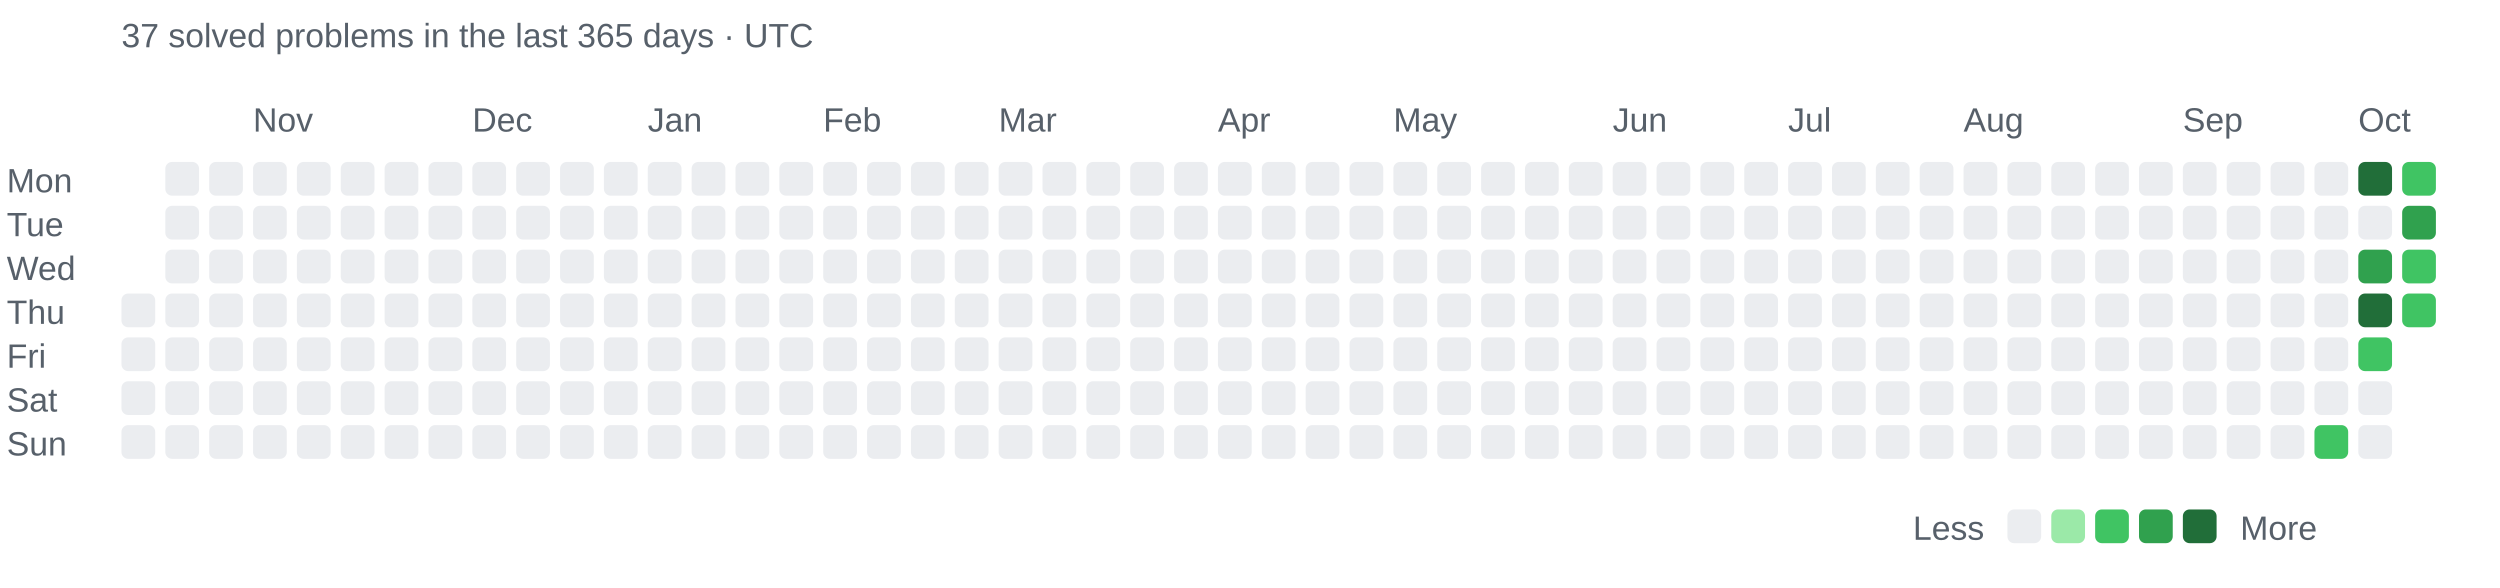
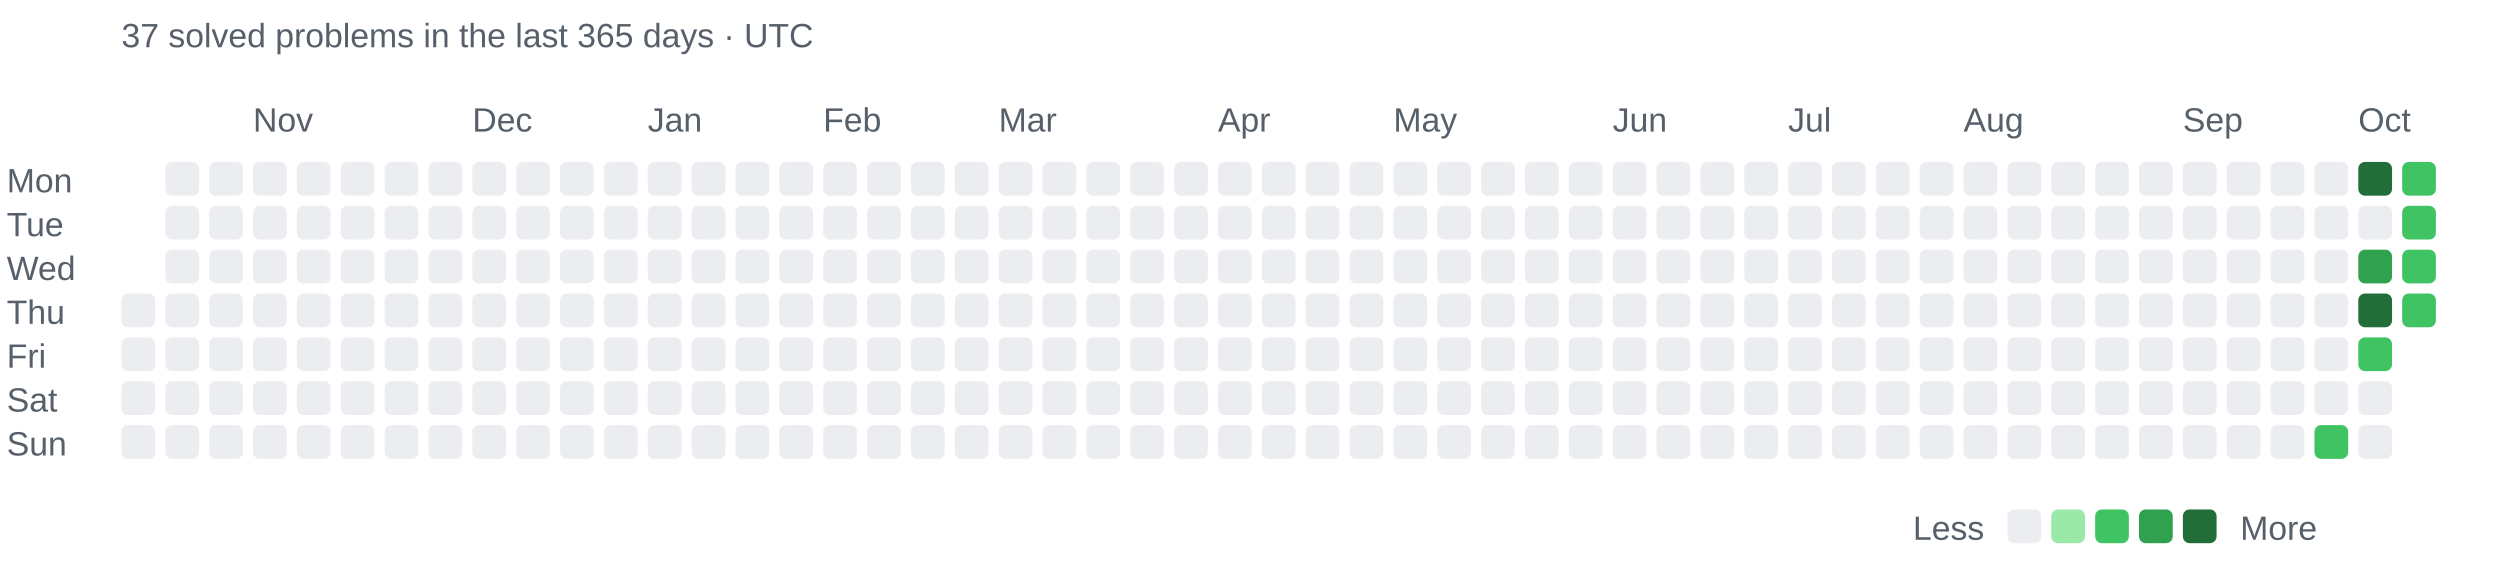
<svg xmlns="http://www.w3.org/2000/svg" width="741" height="174" viewBox="0 0 741 174" role="img" aria-labelledby="title description">
  <g font-family="Arial, sans-serif" font-size="10" fill="#57606a">
    <text x="36" y="14">37 solved problems in the last 365 days · UTC</text>
    <text x="2" y="57">Mon</text>
    <text x="2" y="70">Tue</text>
    <text x="2" y="83">Wed</text>
    <text x="2" y="96">Thu</text>
    <text x="2" y="109">Fri</text>
    <text x="2" y="122">Sat</text>
    <text x="2" y="135">Sun</text>
    <rect x="36" y="87" width="10" height="10" rx="2" fill="#ebedf0" data-date="2025-10-09" data-count="0" />
    <rect x="36" y="100" width="10" height="10" rx="2" fill="#ebedf0" data-date="2025-10-10" data-count="0" />
    <rect x="36" y="113" width="10" height="10" rx="2" fill="#ebedf0" data-date="2025-10-11" data-count="0" />
    <rect x="36" y="126" width="10" height="10" rx="2" fill="#ebedf0" data-date="2025-10-12" data-count="0" />
    <rect x="49" y="48" width="10" height="10" rx="2" fill="#ebedf0" data-date="2025-10-13" data-count="0" />
    <rect x="49" y="61" width="10" height="10" rx="2" fill="#ebedf0" data-date="2025-10-14" data-count="0" />
    <rect x="49" y="74" width="10" height="10" rx="2" fill="#ebedf0" data-date="2025-10-15" data-count="0" />
    <rect x="49" y="87" width="10" height="10" rx="2" fill="#ebedf0" data-date="2025-10-16" data-count="0" />
    <rect x="49" y="100" width="10" height="10" rx="2" fill="#ebedf0" data-date="2025-10-17" data-count="0" />
    <rect x="49" y="113" width="10" height="10" rx="2" fill="#ebedf0" data-date="2025-10-18" data-count="0" />
    <rect x="49" y="126" width="10" height="10" rx="2" fill="#ebedf0" data-date="2025-10-19" data-count="0" />
    <rect x="62" y="48" width="10" height="10" rx="2" fill="#ebedf0" data-date="2025-10-20" data-count="0" />
    <rect x="62" y="61" width="10" height="10" rx="2" fill="#ebedf0" data-date="2025-10-21" data-count="0" />
    <rect x="62" y="74" width="10" height="10" rx="2" fill="#ebedf0" data-date="2025-10-22" data-count="0" />
    <rect x="62" y="87" width="10" height="10" rx="2" fill="#ebedf0" data-date="2025-10-23" data-count="0" />
    <rect x="62" y="100" width="10" height="10" rx="2" fill="#ebedf0" data-date="2025-10-24" data-count="0" />
    <rect x="62" y="113" width="10" height="10" rx="2" fill="#ebedf0" data-date="2025-10-25" data-count="0" />
    <rect x="62" y="126" width="10" height="10" rx="2" fill="#ebedf0" data-date="2025-10-26" data-count="0" />
    <rect x="75" y="48" width="10" height="10" rx="2" fill="#ebedf0" data-date="2025-10-27" data-count="0" />
    <rect x="75" y="61" width="10" height="10" rx="2" fill="#ebedf0" data-date="2025-10-28" data-count="0" />
    <rect x="75" y="74" width="10" height="10" rx="2" fill="#ebedf0" data-date="2025-10-29" data-count="0" />
    <rect x="75" y="87" width="10" height="10" rx="2" fill="#ebedf0" data-date="2025-10-30" data-count="0" />
    <rect x="75" y="100" width="10" height="10" rx="2" fill="#ebedf0" data-date="2025-10-31" data-count="0" />
    <text x="75" y="39">Nov</text>
    <rect x="75" y="113" width="10" height="10" rx="2" fill="#ebedf0" data-date="2025-11-01" data-count="0" />
    <rect x="75" y="126" width="10" height="10" rx="2" fill="#ebedf0" data-date="2025-11-02" data-count="0" />
    <rect x="88" y="48" width="10" height="10" rx="2" fill="#ebedf0" data-date="2025-11-03" data-count="0" />
    <rect x="88" y="61" width="10" height="10" rx="2" fill="#ebedf0" data-date="2025-11-04" data-count="0" />
    <rect x="88" y="74" width="10" height="10" rx="2" fill="#ebedf0" data-date="2025-11-05" data-count="0" />
    <rect x="88" y="87" width="10" height="10" rx="2" fill="#ebedf0" data-date="2025-11-06" data-count="0" />
    <rect x="88" y="100" width="10" height="10" rx="2" fill="#ebedf0" data-date="2025-11-07" data-count="0" />
    <rect x="88" y="113" width="10" height="10" rx="2" fill="#ebedf0" data-date="2025-11-08" data-count="0" />
    <rect x="88" y="126" width="10" height="10" rx="2" fill="#ebedf0" data-date="2025-11-09" data-count="0" />
    <rect x="101" y="48" width="10" height="10" rx="2" fill="#ebedf0" data-date="2025-11-10" data-count="0" />
    <rect x="101" y="61" width="10" height="10" rx="2" fill="#ebedf0" data-date="2025-11-11" data-count="0" />
    <rect x="101" y="74" width="10" height="10" rx="2" fill="#ebedf0" data-date="2025-11-12" data-count="0" />
    <rect x="101" y="87" width="10" height="10" rx="2" fill="#ebedf0" data-date="2025-11-13" data-count="0" />
    <rect x="101" y="100" width="10" height="10" rx="2" fill="#ebedf0" data-date="2025-11-14" data-count="0" />
    <rect x="101" y="113" width="10" height="10" rx="2" fill="#ebedf0" data-date="2025-11-15" data-count="0" />
    <rect x="101" y="126" width="10" height="10" rx="2" fill="#ebedf0" data-date="2025-11-16" data-count="0" />
    <rect x="114" y="48" width="10" height="10" rx="2" fill="#ebedf0" data-date="2025-11-17" data-count="0" />
    <rect x="114" y="61" width="10" height="10" rx="2" fill="#ebedf0" data-date="2025-11-18" data-count="0" />
    <rect x="114" y="74" width="10" height="10" rx="2" fill="#ebedf0" data-date="2025-11-19" data-count="0" />
    <rect x="114" y="87" width="10" height="10" rx="2" fill="#ebedf0" data-date="2025-11-20" data-count="0" />
    <rect x="114" y="100" width="10" height="10" rx="2" fill="#ebedf0" data-date="2025-11-21" data-count="0" />
    <rect x="114" y="113" width="10" height="10" rx="2" fill="#ebedf0" data-date="2025-11-22" data-count="0" />
    <rect x="114" y="126" width="10" height="10" rx="2" fill="#ebedf0" data-date="2025-11-23" data-count="0" />
    <rect x="127" y="48" width="10" height="10" rx="2" fill="#ebedf0" data-date="2025-11-24" data-count="0" />
    <rect x="127" y="61" width="10" height="10" rx="2" fill="#ebedf0" data-date="2025-11-25" data-count="0" />
    <rect x="127" y="74" width="10" height="10" rx="2" fill="#ebedf0" data-date="2025-11-26" data-count="0" />
    <rect x="127" y="87" width="10" height="10" rx="2" fill="#ebedf0" data-date="2025-11-27" data-count="0" />
    <rect x="127" y="100" width="10" height="10" rx="2" fill="#ebedf0" data-date="2025-11-28" data-count="0" />
    <rect x="127" y="113" width="10" height="10" rx="2" fill="#ebedf0" data-date="2025-11-29" data-count="0" />
    <rect x="127" y="126" width="10" height="10" rx="2" fill="#ebedf0" data-date="2025-11-30" data-count="0" />
    <text x="140" y="39">Dec</text>
    <rect x="140" y="48" width="10" height="10" rx="2" fill="#ebedf0" data-date="2025-12-01" data-count="0" />
    <rect x="140" y="61" width="10" height="10" rx="2" fill="#ebedf0" data-date="2025-12-02" data-count="0" />
    <rect x="140" y="74" width="10" height="10" rx="2" fill="#ebedf0" data-date="2025-12-03" data-count="0" />
    <rect x="140" y="87" width="10" height="10" rx="2" fill="#ebedf0" data-date="2025-12-04" data-count="0" />
    <rect x="140" y="100" width="10" height="10" rx="2" fill="#ebedf0" data-date="2025-12-05" data-count="0" />
    <rect x="140" y="113" width="10" height="10" rx="2" fill="#ebedf0" data-date="2025-12-06" data-count="0" />
    <rect x="140" y="126" width="10" height="10" rx="2" fill="#ebedf0" data-date="2025-12-07" data-count="0" />
    <rect x="153" y="48" width="10" height="10" rx="2" fill="#ebedf0" data-date="2025-12-08" data-count="0" />
    <rect x="153" y="61" width="10" height="10" rx="2" fill="#ebedf0" data-date="2025-12-09" data-count="0" />
    <rect x="153" y="74" width="10" height="10" rx="2" fill="#ebedf0" data-date="2025-12-10" data-count="0" />
    <rect x="153" y="87" width="10" height="10" rx="2" fill="#ebedf0" data-date="2025-12-11" data-count="0" />
    <rect x="153" y="100" width="10" height="10" rx="2" fill="#ebedf0" data-date="2025-12-12" data-count="0" />
    <rect x="153" y="113" width="10" height="10" rx="2" fill="#ebedf0" data-date="2025-12-13" data-count="0" />
    <rect x="153" y="126" width="10" height="10" rx="2" fill="#ebedf0" data-date="2025-12-14" data-count="0" />
    <rect x="166" y="48" width="10" height="10" rx="2" fill="#ebedf0" data-date="2025-12-15" data-count="0" />
    <rect x="166" y="61" width="10" height="10" rx="2" fill="#ebedf0" data-date="2025-12-16" data-count="0" />
    <rect x="166" y="74" width="10" height="10" rx="2" fill="#ebedf0" data-date="2025-12-17" data-count="0" />
    <rect x="166" y="87" width="10" height="10" rx="2" fill="#ebedf0" data-date="2025-12-18" data-count="0" />
    <rect x="166" y="100" width="10" height="10" rx="2" fill="#ebedf0" data-date="2025-12-19" data-count="0" />
    <rect x="166" y="113" width="10" height="10" rx="2" fill="#ebedf0" data-date="2025-12-20" data-count="0" />
    <rect x="166" y="126" width="10" height="10" rx="2" fill="#ebedf0" data-date="2025-12-21" data-count="0" />
    <rect x="179" y="48" width="10" height="10" rx="2" fill="#ebedf0" data-date="2025-12-22" data-count="0" />
    <rect x="179" y="61" width="10" height="10" rx="2" fill="#ebedf0" data-date="2025-12-23" data-count="0" />
    <rect x="179" y="74" width="10" height="10" rx="2" fill="#ebedf0" data-date="2025-12-24" data-count="0" />
    <rect x="179" y="87" width="10" height="10" rx="2" fill="#ebedf0" data-date="2025-12-25" data-count="0" />
    <rect x="179" y="100" width="10" height="10" rx="2" fill="#ebedf0" data-date="2025-12-26" data-count="0" />
    <rect x="179" y="113" width="10" height="10" rx="2" fill="#ebedf0" data-date="2025-12-27" data-count="0" />
    <rect x="179" y="126" width="10" height="10" rx="2" fill="#ebedf0" data-date="2025-12-28" data-count="0" />
    <rect x="192" y="48" width="10" height="10" rx="2" fill="#ebedf0" data-date="2025-12-29" data-count="0" />
    <rect x="192" y="61" width="10" height="10" rx="2" fill="#ebedf0" data-date="2025-12-30" data-count="0" />
    <rect x="192" y="74" width="10" height="10" rx="2" fill="#ebedf0" data-date="2025-12-31" data-count="0" />
    <text x="192" y="39">Jan</text>
    <rect x="192" y="87" width="10" height="10" rx="2" fill="#ebedf0" data-date="2026-01-01" data-count="0" />
    <rect x="192" y="100" width="10" height="10" rx="2" fill="#ebedf0" data-date="2026-01-02" data-count="0" />
    <rect x="192" y="113" width="10" height="10" rx="2" fill="#ebedf0" data-date="2026-01-03" data-count="0" />
    <rect x="192" y="126" width="10" height="10" rx="2" fill="#ebedf0" data-date="2026-01-04" data-count="0" />
    <rect x="205" y="48" width="10" height="10" rx="2" fill="#ebedf0" data-date="2026-01-05" data-count="0" />
    <rect x="205" y="61" width="10" height="10" rx="2" fill="#ebedf0" data-date="2026-01-06" data-count="0" />
    <rect x="205" y="74" width="10" height="10" rx="2" fill="#ebedf0" data-date="2026-01-07" data-count="0" />
    <rect x="205" y="87" width="10" height="10" rx="2" fill="#ebedf0" data-date="2026-01-08" data-count="0" />
    <rect x="205" y="100" width="10" height="10" rx="2" fill="#ebedf0" data-date="2026-01-09" data-count="0" />
    <rect x="205" y="113" width="10" height="10" rx="2" fill="#ebedf0" data-date="2026-01-10" data-count="0" />
    <rect x="205" y="126" width="10" height="10" rx="2" fill="#ebedf0" data-date="2026-01-11" data-count="0" />
    <rect x="218" y="48" width="10" height="10" rx="2" fill="#ebedf0" data-date="2026-01-12" data-count="0" />
    <rect x="218" y="61" width="10" height="10" rx="2" fill="#ebedf0" data-date="2026-01-13" data-count="0" />
    <rect x="218" y="74" width="10" height="10" rx="2" fill="#ebedf0" data-date="2026-01-14" data-count="0" />
    <rect x="218" y="87" width="10" height="10" rx="2" fill="#ebedf0" data-date="2026-01-15" data-count="0" />
    <rect x="218" y="100" width="10" height="10" rx="2" fill="#ebedf0" data-date="2026-01-16" data-count="0" />
    <rect x="218" y="113" width="10" height="10" rx="2" fill="#ebedf0" data-date="2026-01-17" data-count="0" />
    <rect x="218" y="126" width="10" height="10" rx="2" fill="#ebedf0" data-date="2026-01-18" data-count="0" />
    <rect x="231" y="48" width="10" height="10" rx="2" fill="#ebedf0" data-date="2026-01-19" data-count="0" />
    <rect x="231" y="61" width="10" height="10" rx="2" fill="#ebedf0" data-date="2026-01-20" data-count="0" />
    <rect x="231" y="74" width="10" height="10" rx="2" fill="#ebedf0" data-date="2026-01-21" data-count="0" />
    <rect x="231" y="87" width="10" height="10" rx="2" fill="#ebedf0" data-date="2026-01-22" data-count="0" />
    <rect x="231" y="100" width="10" height="10" rx="2" fill="#ebedf0" data-date="2026-01-23" data-count="0" />
    <rect x="231" y="113" width="10" height="10" rx="2" fill="#ebedf0" data-date="2026-01-24" data-count="0" />
    <rect x="231" y="126" width="10" height="10" rx="2" fill="#ebedf0" data-date="2026-01-25" data-count="0" />
    <rect x="244" y="48" width="10" height="10" rx="2" fill="#ebedf0" data-date="2026-01-26" data-count="0" />
    <rect x="244" y="61" width="10" height="10" rx="2" fill="#ebedf0" data-date="2026-01-27" data-count="0" />
    <rect x="244" y="74" width="10" height="10" rx="2" fill="#ebedf0" data-date="2026-01-28" data-count="0" />
    <rect x="244" y="87" width="10" height="10" rx="2" fill="#ebedf0" data-date="2026-01-29" data-count="0" />
    <rect x="244" y="100" width="10" height="10" rx="2" fill="#ebedf0" data-date="2026-01-30" data-count="0" />
    <rect x="244" y="113" width="10" height="10" rx="2" fill="#ebedf0" data-date="2026-01-31" data-count="0" />
    <text x="244" y="39">Feb</text>
    <rect x="244" y="126" width="10" height="10" rx="2" fill="#ebedf0" data-date="2026-02-01" data-count="0" />
    <rect x="257" y="48" width="10" height="10" rx="2" fill="#ebedf0" data-date="2026-02-02" data-count="0" />
    <rect x="257" y="61" width="10" height="10" rx="2" fill="#ebedf0" data-date="2026-02-03" data-count="0" />
    <rect x="257" y="74" width="10" height="10" rx="2" fill="#ebedf0" data-date="2026-02-04" data-count="0" />
    <rect x="257" y="87" width="10" height="10" rx="2" fill="#ebedf0" data-date="2026-02-05" data-count="0" />
    <rect x="257" y="100" width="10" height="10" rx="2" fill="#ebedf0" data-date="2026-02-06" data-count="0" />
    <rect x="257" y="113" width="10" height="10" rx="2" fill="#ebedf0" data-date="2026-02-07" data-count="0" />
    <rect x="257" y="126" width="10" height="10" rx="2" fill="#ebedf0" data-date="2026-02-08" data-count="0" />
    <rect x="270" y="48" width="10" height="10" rx="2" fill="#ebedf0" data-date="2026-02-09" data-count="0" />
    <rect x="270" y="61" width="10" height="10" rx="2" fill="#ebedf0" data-date="2026-02-10" data-count="0" />
    <rect x="270" y="74" width="10" height="10" rx="2" fill="#ebedf0" data-date="2026-02-11" data-count="0" />
    <rect x="270" y="87" width="10" height="10" rx="2" fill="#ebedf0" data-date="2026-02-12" data-count="0" />
    <rect x="270" y="100" width="10" height="10" rx="2" fill="#ebedf0" data-date="2026-02-13" data-count="0" />
    <rect x="270" y="113" width="10" height="10" rx="2" fill="#ebedf0" data-date="2026-02-14" data-count="0" />
    <rect x="270" y="126" width="10" height="10" rx="2" fill="#ebedf0" data-date="2026-02-15" data-count="0" />
    <rect x="283" y="48" width="10" height="10" rx="2" fill="#ebedf0" data-date="2026-02-16" data-count="0" />
    <rect x="283" y="61" width="10" height="10" rx="2" fill="#ebedf0" data-date="2026-02-17" data-count="0" />
    <rect x="283" y="74" width="10" height="10" rx="2" fill="#ebedf0" data-date="2026-02-18" data-count="0" />
    <rect x="283" y="87" width="10" height="10" rx="2" fill="#ebedf0" data-date="2026-02-19" data-count="0" />
    <rect x="283" y="100" width="10" height="10" rx="2" fill="#ebedf0" data-date="2026-02-20" data-count="0" />
    <rect x="283" y="113" width="10" height="10" rx="2" fill="#ebedf0" data-date="2026-02-21" data-count="0" />
    <rect x="283" y="126" width="10" height="10" rx="2" fill="#ebedf0" data-date="2026-02-22" data-count="0" />
    <rect x="296" y="48" width="10" height="10" rx="2" fill="#ebedf0" data-date="2026-02-23" data-count="0" />
    <rect x="296" y="61" width="10" height="10" rx="2" fill="#ebedf0" data-date="2026-02-24" data-count="0" />
    <rect x="296" y="74" width="10" height="10" rx="2" fill="#ebedf0" data-date="2026-02-25" data-count="0" />
    <rect x="296" y="87" width="10" height="10" rx="2" fill="#ebedf0" data-date="2026-02-26" data-count="0" />
    <rect x="296" y="100" width="10" height="10" rx="2" fill="#ebedf0" data-date="2026-02-27" data-count="0" />
    <rect x="296" y="113" width="10" height="10" rx="2" fill="#ebedf0" data-date="2026-02-28" data-count="0" />
    <text x="296" y="39">Mar</text>
    <rect x="296" y="126" width="10" height="10" rx="2" fill="#ebedf0" data-date="2026-03-01" data-count="0" />
    <rect x="309" y="48" width="10" height="10" rx="2" fill="#ebedf0" data-date="2026-03-02" data-count="0" />
    <rect x="309" y="61" width="10" height="10" rx="2" fill="#ebedf0" data-date="2026-03-03" data-count="0" />
    <rect x="309" y="74" width="10" height="10" rx="2" fill="#ebedf0" data-date="2026-03-04" data-count="0" />
    <rect x="309" y="87" width="10" height="10" rx="2" fill="#ebedf0" data-date="2026-03-05" data-count="0" />
    <rect x="309" y="100" width="10" height="10" rx="2" fill="#ebedf0" data-date="2026-03-06" data-count="0" />
    <rect x="309" y="113" width="10" height="10" rx="2" fill="#ebedf0" data-date="2026-03-07" data-count="0" />
    <rect x="309" y="126" width="10" height="10" rx="2" fill="#ebedf0" data-date="2026-03-08" data-count="0" />
    <rect x="322" y="48" width="10" height="10" rx="2" fill="#ebedf0" data-date="2026-03-09" data-count="0" />
    <rect x="322" y="61" width="10" height="10" rx="2" fill="#ebedf0" data-date="2026-03-10" data-count="0" />
    <rect x="322" y="74" width="10" height="10" rx="2" fill="#ebedf0" data-date="2026-03-11" data-count="0" />
    <rect x="322" y="87" width="10" height="10" rx="2" fill="#ebedf0" data-date="2026-03-12" data-count="0" />
    <rect x="322" y="100" width="10" height="10" rx="2" fill="#ebedf0" data-date="2026-03-13" data-count="0" />
    <rect x="322" y="113" width="10" height="10" rx="2" fill="#ebedf0" data-date="2026-03-14" data-count="0" />
    <rect x="322" y="126" width="10" height="10" rx="2" fill="#ebedf0" data-date="2026-03-15" data-count="0" />
    <rect x="335" y="48" width="10" height="10" rx="2" fill="#ebedf0" data-date="2026-03-16" data-count="0" />
    <rect x="335" y="61" width="10" height="10" rx="2" fill="#ebedf0" data-date="2026-03-17" data-count="0" />
    <rect x="335" y="74" width="10" height="10" rx="2" fill="#ebedf0" data-date="2026-03-18" data-count="0" />
    <rect x="335" y="87" width="10" height="10" rx="2" fill="#ebedf0" data-date="2026-03-19" data-count="0" />
    <rect x="335" y="100" width="10" height="10" rx="2" fill="#ebedf0" data-date="2026-03-20" data-count="0" />
    <rect x="335" y="113" width="10" height="10" rx="2" fill="#ebedf0" data-date="2026-03-21" data-count="0" />
    <rect x="335" y="126" width="10" height="10" rx="2" fill="#ebedf0" data-date="2026-03-22" data-count="0" />
    <rect x="348" y="48" width="10" height="10" rx="2" fill="#ebedf0" data-date="2026-03-23" data-count="0" />
    <rect x="348" y="61" width="10" height="10" rx="2" fill="#ebedf0" data-date="2026-03-24" data-count="0" />
    <rect x="348" y="74" width="10" height="10" rx="2" fill="#ebedf0" data-date="2026-03-25" data-count="0" />
    <rect x="348" y="87" width="10" height="10" rx="2" fill="#ebedf0" data-date="2026-03-26" data-count="0" />
    <rect x="348" y="100" width="10" height="10" rx="2" fill="#ebedf0" data-date="2026-03-27" data-count="0" />
    <rect x="348" y="113" width="10" height="10" rx="2" fill="#ebedf0" data-date="2026-03-28" data-count="0" />
    <rect x="348" y="126" width="10" height="10" rx="2" fill="#ebedf0" data-date="2026-03-29" data-count="0" />
    <rect x="361" y="48" width="10" height="10" rx="2" fill="#ebedf0" data-date="2026-03-30" data-count="0" />
    <rect x="361" y="61" width="10" height="10" rx="2" fill="#ebedf0" data-date="2026-03-31" data-count="0" />
    <text x="361" y="39">Apr</text>
    <rect x="361" y="74" width="10" height="10" rx="2" fill="#ebedf0" data-date="2026-04-01" data-count="0" />
    <rect x="361" y="87" width="10" height="10" rx="2" fill="#ebedf0" data-date="2026-04-02" data-count="0" />
    <rect x="361" y="100" width="10" height="10" rx="2" fill="#ebedf0" data-date="2026-04-03" data-count="0" />
    <rect x="361" y="113" width="10" height="10" rx="2" fill="#ebedf0" data-date="2026-04-04" data-count="0" />
    <rect x="361" y="126" width="10" height="10" rx="2" fill="#ebedf0" data-date="2026-04-05" data-count="0" />
    <rect x="374" y="48" width="10" height="10" rx="2" fill="#ebedf0" data-date="2026-04-06" data-count="0" />
    <rect x="374" y="61" width="10" height="10" rx="2" fill="#ebedf0" data-date="2026-04-07" data-count="0" />
    <rect x="374" y="74" width="10" height="10" rx="2" fill="#ebedf0" data-date="2026-04-08" data-count="0" />
    <rect x="374" y="87" width="10" height="10" rx="2" fill="#ebedf0" data-date="2026-04-09" data-count="0" />
    <rect x="374" y="100" width="10" height="10" rx="2" fill="#ebedf0" data-date="2026-04-10" data-count="0" />
    <rect x="374" y="113" width="10" height="10" rx="2" fill="#ebedf0" data-date="2026-04-11" data-count="0" />
    <rect x="374" y="126" width="10" height="10" rx="2" fill="#ebedf0" data-date="2026-04-12" data-count="0" />
    <rect x="387" y="48" width="10" height="10" rx="2" fill="#ebedf0" data-date="2026-04-13" data-count="0" />
    <rect x="387" y="61" width="10" height="10" rx="2" fill="#ebedf0" data-date="2026-04-14" data-count="0" />
    <rect x="387" y="74" width="10" height="10" rx="2" fill="#ebedf0" data-date="2026-04-15" data-count="0" />
    <rect x="387" y="87" width="10" height="10" rx="2" fill="#ebedf0" data-date="2026-04-16" data-count="0" />
    <rect x="387" y="100" width="10" height="10" rx="2" fill="#ebedf0" data-date="2026-04-17" data-count="0" />
    <rect x="387" y="113" width="10" height="10" rx="2" fill="#ebedf0" data-date="2026-04-18" data-count="0" />
    <rect x="387" y="126" width="10" height="10" rx="2" fill="#ebedf0" data-date="2026-04-19" data-count="0" />
    <rect x="400" y="48" width="10" height="10" rx="2" fill="#ebedf0" data-date="2026-04-20" data-count="0" />
    <rect x="400" y="61" width="10" height="10" rx="2" fill="#ebedf0" data-date="2026-04-21" data-count="0" />
    <rect x="400" y="74" width="10" height="10" rx="2" fill="#ebedf0" data-date="2026-04-22" data-count="0" />
    <rect x="400" y="87" width="10" height="10" rx="2" fill="#ebedf0" data-date="2026-04-23" data-count="0" />
    <rect x="400" y="100" width="10" height="10" rx="2" fill="#ebedf0" data-date="2026-04-24" data-count="0" />
    <rect x="400" y="113" width="10" height="10" rx="2" fill="#ebedf0" data-date="2026-04-25" data-count="0" />
    <rect x="400" y="126" width="10" height="10" rx="2" fill="#ebedf0" data-date="2026-04-26" data-count="0" />
    <rect x="413" y="48" width="10" height="10" rx="2" fill="#ebedf0" data-date="2026-04-27" data-count="0" />
    <rect x="413" y="61" width="10" height="10" rx="2" fill="#ebedf0" data-date="2026-04-28" data-count="0" />
    <rect x="413" y="74" width="10" height="10" rx="2" fill="#ebedf0" data-date="2026-04-29" data-count="0" />
    <rect x="413" y="87" width="10" height="10" rx="2" fill="#ebedf0" data-date="2026-04-30" data-count="0" />
    <text x="413" y="39">May</text>
    <rect x="413" y="100" width="10" height="10" rx="2" fill="#ebedf0" data-date="2026-05-01" data-count="0" />
    <rect x="413" y="113" width="10" height="10" rx="2" fill="#ebedf0" data-date="2026-05-02" data-count="0" />
    <rect x="413" y="126" width="10" height="10" rx="2" fill="#ebedf0" data-date="2026-05-03" data-count="0" />
    <rect x="426" y="48" width="10" height="10" rx="2" fill="#ebedf0" data-date="2026-05-04" data-count="0" />
    <rect x="426" y="61" width="10" height="10" rx="2" fill="#ebedf0" data-date="2026-05-05" data-count="0" />
    <rect x="426" y="74" width="10" height="10" rx="2" fill="#ebedf0" data-date="2026-05-06" data-count="0" />
    <rect x="426" y="87" width="10" height="10" rx="2" fill="#ebedf0" data-date="2026-05-07" data-count="0" />
    <rect x="426" y="100" width="10" height="10" rx="2" fill="#ebedf0" data-date="2026-05-08" data-count="0" />
    <rect x="426" y="113" width="10" height="10" rx="2" fill="#ebedf0" data-date="2026-05-09" data-count="0" />
    <rect x="426" y="126" width="10" height="10" rx="2" fill="#ebedf0" data-date="2026-05-10" data-count="0" />
    <rect x="439" y="48" width="10" height="10" rx="2" fill="#ebedf0" data-date="2026-05-11" data-count="0" />
    <rect x="439" y="61" width="10" height="10" rx="2" fill="#ebedf0" data-date="2026-05-12" data-count="0" />
    <rect x="439" y="74" width="10" height="10" rx="2" fill="#ebedf0" data-date="2026-05-13" data-count="0" />
    <rect x="439" y="87" width="10" height="10" rx="2" fill="#ebedf0" data-date="2026-05-14" data-count="0" />
    <rect x="439" y="100" width="10" height="10" rx="2" fill="#ebedf0" data-date="2026-05-15" data-count="0" />
    <rect x="439" y="113" width="10" height="10" rx="2" fill="#ebedf0" data-date="2026-05-16" data-count="0" />
    <rect x="439" y="126" width="10" height="10" rx="2" fill="#ebedf0" data-date="2026-05-17" data-count="0" />
    <rect x="452" y="48" width="10" height="10" rx="2" fill="#ebedf0" data-date="2026-05-18" data-count="0" />
    <rect x="452" y="61" width="10" height="10" rx="2" fill="#ebedf0" data-date="2026-05-19" data-count="0" />
    <rect x="452" y="74" width="10" height="10" rx="2" fill="#ebedf0" data-date="2026-05-20" data-count="0" />
    <rect x="452" y="87" width="10" height="10" rx="2" fill="#ebedf0" data-date="2026-05-21" data-count="0" />
    <rect x="452" y="100" width="10" height="10" rx="2" fill="#ebedf0" data-date="2026-05-22" data-count="0" />
    <rect x="452" y="113" width="10" height="10" rx="2" fill="#ebedf0" data-date="2026-05-23" data-count="0" />
    <rect x="452" y="126" width="10" height="10" rx="2" fill="#ebedf0" data-date="2026-05-24" data-count="0" />
    <rect x="465" y="48" width="10" height="10" rx="2" fill="#ebedf0" data-date="2026-05-25" data-count="0" />
    <rect x="465" y="61" width="10" height="10" rx="2" fill="#ebedf0" data-date="2026-05-26" data-count="0" />
    <rect x="465" y="74" width="10" height="10" rx="2" fill="#ebedf0" data-date="2026-05-27" data-count="0" />
    <rect x="465" y="87" width="10" height="10" rx="2" fill="#ebedf0" data-date="2026-05-28" data-count="0" />
    <rect x="465" y="100" width="10" height="10" rx="2" fill="#ebedf0" data-date="2026-05-29" data-count="0" />
    <rect x="465" y="113" width="10" height="10" rx="2" fill="#ebedf0" data-date="2026-05-30" data-count="0" />
    <rect x="465" y="126" width="10" height="10" rx="2" fill="#ebedf0" data-date="2026-05-31" data-count="0" />
    <text x="478" y="39">Jun</text>
    <rect x="478" y="48" width="10" height="10" rx="2" fill="#ebedf0" data-date="2026-06-01" data-count="0" />
    <rect x="478" y="61" width="10" height="10" rx="2" fill="#ebedf0" data-date="2026-06-02" data-count="0" />
    <rect x="478" y="74" width="10" height="10" rx="2" fill="#ebedf0" data-date="2026-06-03" data-count="0" />
    <rect x="478" y="87" width="10" height="10" rx="2" fill="#ebedf0" data-date="2026-06-04" data-count="0" />
    <rect x="478" y="100" width="10" height="10" rx="2" fill="#ebedf0" data-date="2026-06-05" data-count="0" />
    <rect x="478" y="113" width="10" height="10" rx="2" fill="#ebedf0" data-date="2026-06-06" data-count="0" />
    <rect x="478" y="126" width="10" height="10" rx="2" fill="#ebedf0" data-date="2026-06-07" data-count="0" />
    <rect x="491" y="48" width="10" height="10" rx="2" fill="#ebedf0" data-date="2026-06-08" data-count="0" />
    <rect x="491" y="61" width="10" height="10" rx="2" fill="#ebedf0" data-date="2026-06-09" data-count="0" />
    <rect x="491" y="74" width="10" height="10" rx="2" fill="#ebedf0" data-date="2026-06-10" data-count="0" />
    <rect x="491" y="87" width="10" height="10" rx="2" fill="#ebedf0" data-date="2026-06-11" data-count="0" />
    <rect x="491" y="100" width="10" height="10" rx="2" fill="#ebedf0" data-date="2026-06-12" data-count="0" />
    <rect x="491" y="113" width="10" height="10" rx="2" fill="#ebedf0" data-date="2026-06-13" data-count="0" />
    <rect x="491" y="126" width="10" height="10" rx="2" fill="#ebedf0" data-date="2026-06-14" data-count="0" />
    <rect x="504" y="48" width="10" height="10" rx="2" fill="#ebedf0" data-date="2026-06-15" data-count="0" />
    <rect x="504" y="61" width="10" height="10" rx="2" fill="#ebedf0" data-date="2026-06-16" data-count="0" />
    <rect x="504" y="74" width="10" height="10" rx="2" fill="#ebedf0" data-date="2026-06-17" data-count="0" />
    <rect x="504" y="87" width="10" height="10" rx="2" fill="#ebedf0" data-date="2026-06-18" data-count="0" />
    <rect x="504" y="100" width="10" height="10" rx="2" fill="#ebedf0" data-date="2026-06-19" data-count="0" />
    <rect x="504" y="113" width="10" height="10" rx="2" fill="#ebedf0" data-date="2026-06-20" data-count="0" />
    <rect x="504" y="126" width="10" height="10" rx="2" fill="#ebedf0" data-date="2026-06-21" data-count="0" />
    <rect x="517" y="48" width="10" height="10" rx="2" fill="#ebedf0" data-date="2026-06-22" data-count="0" />
    <rect x="517" y="61" width="10" height="10" rx="2" fill="#ebedf0" data-date="2026-06-23" data-count="0" />
    <rect x="517" y="74" width="10" height="10" rx="2" fill="#ebedf0" data-date="2026-06-24" data-count="0" />
    <rect x="517" y="87" width="10" height="10" rx="2" fill="#ebedf0" data-date="2026-06-25" data-count="0" />
    <rect x="517" y="100" width="10" height="10" rx="2" fill="#ebedf0" data-date="2026-06-26" data-count="0" />
    <rect x="517" y="113" width="10" height="10" rx="2" fill="#ebedf0" data-date="2026-06-27" data-count="0" />
    <rect x="517" y="126" width="10" height="10" rx="2" fill="#ebedf0" data-date="2026-06-28" data-count="0" />
    <rect x="530" y="48" width="10" height="10" rx="2" fill="#ebedf0" data-date="2026-06-29" data-count="0" />
    <rect x="530" y="61" width="10" height="10" rx="2" fill="#ebedf0" data-date="2026-06-30" data-count="0" />
    <text x="530" y="39">Jul</text>
    <rect x="530" y="74" width="10" height="10" rx="2" fill="#ebedf0" data-date="2026-07-01" data-count="0" />
    <rect x="530" y="87" width="10" height="10" rx="2" fill="#ebedf0" data-date="2026-07-02" data-count="0" />
    <rect x="530" y="100" width="10" height="10" rx="2" fill="#ebedf0" data-date="2026-07-03" data-count="0" />
    <rect x="530" y="113" width="10" height="10" rx="2" fill="#ebedf0" data-date="2026-07-04" data-count="0" />
    <rect x="530" y="126" width="10" height="10" rx="2" fill="#ebedf0" data-date="2026-07-05" data-count="0" />
    <rect x="543" y="48" width="10" height="10" rx="2" fill="#ebedf0" data-date="2026-07-06" data-count="0" />
    <rect x="543" y="61" width="10" height="10" rx="2" fill="#ebedf0" data-date="2026-07-07" data-count="0" />
    <rect x="543" y="74" width="10" height="10" rx="2" fill="#ebedf0" data-date="2026-07-08" data-count="0" />
    <rect x="543" y="87" width="10" height="10" rx="2" fill="#ebedf0" data-date="2026-07-09" data-count="0" />
    <rect x="543" y="100" width="10" height="10" rx="2" fill="#ebedf0" data-date="2026-07-10" data-count="0" />
    <rect x="543" y="113" width="10" height="10" rx="2" fill="#ebedf0" data-date="2026-07-11" data-count="0" />
    <rect x="543" y="126" width="10" height="10" rx="2" fill="#ebedf0" data-date="2026-07-12" data-count="0" />
    <rect x="556" y="48" width="10" height="10" rx="2" fill="#ebedf0" data-date="2026-07-13" data-count="0" />
    <rect x="556" y="61" width="10" height="10" rx="2" fill="#ebedf0" data-date="2026-07-14" data-count="0" />
    <rect x="556" y="74" width="10" height="10" rx="2" fill="#ebedf0" data-date="2026-07-15" data-count="0" />
    <rect x="556" y="87" width="10" height="10" rx="2" fill="#ebedf0" data-date="2026-07-16" data-count="0" />
    <rect x="556" y="100" width="10" height="10" rx="2" fill="#ebedf0" data-date="2026-07-17" data-count="0" />
    <rect x="556" y="113" width="10" height="10" rx="2" fill="#ebedf0" data-date="2026-07-18" data-count="0" />
    <rect x="556" y="126" width="10" height="10" rx="2" fill="#ebedf0" data-date="2026-07-19" data-count="0" />
    <rect x="569" y="48" width="10" height="10" rx="2" fill="#ebedf0" data-date="2026-07-20" data-count="0" />
    <rect x="569" y="61" width="10" height="10" rx="2" fill="#ebedf0" data-date="2026-07-21" data-count="0" />
    <rect x="569" y="74" width="10" height="10" rx="2" fill="#ebedf0" data-date="2026-07-22" data-count="0" />
    <rect x="569" y="87" width="10" height="10" rx="2" fill="#ebedf0" data-date="2026-07-23" data-count="0" />
    <rect x="569" y="100" width="10" height="10" rx="2" fill="#ebedf0" data-date="2026-07-24" data-count="0" />
    <rect x="569" y="113" width="10" height="10" rx="2" fill="#ebedf0" data-date="2026-07-25" data-count="0" />
    <rect x="569" y="126" width="10" height="10" rx="2" fill="#ebedf0" data-date="2026-07-26" data-count="0" />
    <rect x="582" y="48" width="10" height="10" rx="2" fill="#ebedf0" data-date="2026-07-27" data-count="0" />
    <rect x="582" y="61" width="10" height="10" rx="2" fill="#ebedf0" data-date="2026-07-28" data-count="0" />
    <rect x="582" y="74" width="10" height="10" rx="2" fill="#ebedf0" data-date="2026-07-29" data-count="0" />
    <rect x="582" y="87" width="10" height="10" rx="2" fill="#ebedf0" data-date="2026-07-30" data-count="0" />
    <rect x="582" y="100" width="10" height="10" rx="2" fill="#ebedf0" data-date="2026-07-31" data-count="0" />
    <text x="582" y="39">Aug</text>
    <rect x="582" y="113" width="10" height="10" rx="2" fill="#ebedf0" data-date="2026-08-01" data-count="0" />
    <rect x="582" y="126" width="10" height="10" rx="2" fill="#ebedf0" data-date="2026-08-02" data-count="0" />
    <rect x="595" y="48" width="10" height="10" rx="2" fill="#ebedf0" data-date="2026-08-03" data-count="0" />
    <rect x="595" y="61" width="10" height="10" rx="2" fill="#ebedf0" data-date="2026-08-04" data-count="0" />
    <rect x="595" y="74" width="10" height="10" rx="2" fill="#ebedf0" data-date="2026-08-05" data-count="0" />
    <rect x="595" y="87" width="10" height="10" rx="2" fill="#ebedf0" data-date="2026-08-06" data-count="0" />
    <rect x="595" y="100" width="10" height="10" rx="2" fill="#ebedf0" data-date="2026-08-07" data-count="0" />
    <rect x="595" y="113" width="10" height="10" rx="2" fill="#ebedf0" data-date="2026-08-08" data-count="0" />
    <rect x="595" y="126" width="10" height="10" rx="2" fill="#ebedf0" data-date="2026-08-09" data-count="0" />
    <rect x="608" y="48" width="10" height="10" rx="2" fill="#ebedf0" data-date="2026-08-10" data-count="0" />
    <rect x="608" y="61" width="10" height="10" rx="2" fill="#ebedf0" data-date="2026-08-11" data-count="0" />
    <rect x="608" y="74" width="10" height="10" rx="2" fill="#ebedf0" data-date="2026-08-12" data-count="0" />
    <rect x="608" y="87" width="10" height="10" rx="2" fill="#ebedf0" data-date="2026-08-13" data-count="0" />
    <rect x="608" y="100" width="10" height="10" rx="2" fill="#ebedf0" data-date="2026-08-14" data-count="0" />
    <rect x="608" y="113" width="10" height="10" rx="2" fill="#ebedf0" data-date="2026-08-15" data-count="0" />
    <rect x="608" y="126" width="10" height="10" rx="2" fill="#ebedf0" data-date="2026-08-16" data-count="0" />
    <rect x="621" y="48" width="10" height="10" rx="2" fill="#ebedf0" data-date="2026-08-17" data-count="0" />
    <rect x="621" y="61" width="10" height="10" rx="2" fill="#ebedf0" data-date="2026-08-18" data-count="0" />
    <rect x="621" y="74" width="10" height="10" rx="2" fill="#ebedf0" data-date="2026-08-19" data-count="0" />
    <rect x="621" y="87" width="10" height="10" rx="2" fill="#ebedf0" data-date="2026-08-20" data-count="0" />
    <rect x="621" y="100" width="10" height="10" rx="2" fill="#ebedf0" data-date="2026-08-21" data-count="0" />
    <rect x="621" y="113" width="10" height="10" rx="2" fill="#ebedf0" data-date="2026-08-22" data-count="0" />
    <rect x="621" y="126" width="10" height="10" rx="2" fill="#ebedf0" data-date="2026-08-23" data-count="0" />
    <rect x="634" y="48" width="10" height="10" rx="2" fill="#ebedf0" data-date="2026-08-24" data-count="0" />
    <rect x="634" y="61" width="10" height="10" rx="2" fill="#ebedf0" data-date="2026-08-25" data-count="0" />
    <rect x="634" y="74" width="10" height="10" rx="2" fill="#ebedf0" data-date="2026-08-26" data-count="0" />
    <rect x="634" y="87" width="10" height="10" rx="2" fill="#ebedf0" data-date="2026-08-27" data-count="0" />
    <rect x="634" y="100" width="10" height="10" rx="2" fill="#ebedf0" data-date="2026-08-28" data-count="0" />
    <rect x="634" y="113" width="10" height="10" rx="2" fill="#ebedf0" data-date="2026-08-29" data-count="0" />
    <rect x="634" y="126" width="10" height="10" rx="2" fill="#ebedf0" data-date="2026-08-30" data-count="0" />
    <rect x="647" y="48" width="10" height="10" rx="2" fill="#ebedf0" data-date="2026-08-31" data-count="0" />
    <text x="647" y="39">Sep</text>
    <rect x="647" y="61" width="10" height="10" rx="2" fill="#ebedf0" data-date="2026-09-01" data-count="0" />
    <rect x="647" y="74" width="10" height="10" rx="2" fill="#ebedf0" data-date="2026-09-02" data-count="0" />
    <rect x="647" y="87" width="10" height="10" rx="2" fill="#ebedf0" data-date="2026-09-03" data-count="0" />
    <rect x="647" y="100" width="10" height="10" rx="2" fill="#ebedf0" data-date="2026-09-04" data-count="0" />
    <rect x="647" y="113" width="10" height="10" rx="2" fill="#ebedf0" data-date="2026-09-05" data-count="0" />
    <rect x="647" y="126" width="10" height="10" rx="2" fill="#ebedf0" data-date="2026-09-06" data-count="0" />
    <rect x="660" y="48" width="10" height="10" rx="2" fill="#ebedf0" data-date="2026-09-07" data-count="0" />
    <rect x="660" y="61" width="10" height="10" rx="2" fill="#ebedf0" data-date="2026-09-08" data-count="0" />
    <rect x="660" y="74" width="10" height="10" rx="2" fill="#ebedf0" data-date="2026-09-09" data-count="0" />
    <rect x="660" y="87" width="10" height="10" rx="2" fill="#ebedf0" data-date="2026-09-10" data-count="0" />
    <rect x="660" y="100" width="10" height="10" rx="2" fill="#ebedf0" data-date="2026-09-11" data-count="0" />
    <rect x="660" y="113" width="10" height="10" rx="2" fill="#ebedf0" data-date="2026-09-12" data-count="0" />
    <rect x="660" y="126" width="10" height="10" rx="2" fill="#ebedf0" data-date="2026-09-13" data-count="0" />
    <rect x="673" y="48" width="10" height="10" rx="2" fill="#ebedf0" data-date="2026-09-14" data-count="0" />
    <rect x="673" y="61" width="10" height="10" rx="2" fill="#ebedf0" data-date="2026-09-15" data-count="0" />
    <rect x="673" y="74" width="10" height="10" rx="2" fill="#ebedf0" data-date="2026-09-16" data-count="0" />
    <rect x="673" y="87" width="10" height="10" rx="2" fill="#ebedf0" data-date="2026-09-17" data-count="0" />
    <rect x="673" y="100" width="10" height="10" rx="2" fill="#ebedf0" data-date="2026-09-18" data-count="0" />
    <rect x="673" y="113" width="10" height="10" rx="2" fill="#ebedf0" data-date="2026-09-19" data-count="0" />
    <rect x="673" y="126" width="10" height="10" rx="2" fill="#ebedf0" data-date="2026-09-20" data-count="0" />
    <rect x="686" y="48" width="10" height="10" rx="2" fill="#ebedf0" data-date="2026-09-21" data-count="0" />
    <rect x="686" y="61" width="10" height="10" rx="2" fill="#ebedf0" data-date="2026-09-22" data-count="0" />
    <rect x="686" y="74" width="10" height="10" rx="2" fill="#ebedf0" data-date="2026-09-23" data-count="0" />
    <rect x="686" y="87" width="10" height="10" rx="2" fill="#ebedf0" data-date="2026-09-24" data-count="0" />
    <rect x="686" y="100" width="10" height="10" rx="2" fill="#ebedf0" data-date="2026-09-25" data-count="0" />
    <rect x="686" y="113" width="10" height="10" rx="2" fill="#ebedf0" data-date="2026-09-26" data-count="0" />
    <rect x="686" y="126" width="10" height="10" rx="2" fill="#40c463" data-date="2026-09-27" data-count="3" />
    <rect x="699" y="48" width="10" height="10" rx="2" fill="#216e39" data-date="2026-09-28" data-count="8" />
    <rect x="699" y="61" width="10" height="10" rx="2" fill="#ebedf0" data-date="2026-09-29" data-count="0" />
    <rect x="699" y="74" width="10" height="10" rx="2" fill="#30a14e" data-date="2026-09-30" data-count="4" />
    <text x="699" y="39">Oct</text>
    <rect x="699" y="87" width="10" height="10" rx="2" fill="#216e39" data-date="2026-10-01" data-count="8" />
    <rect x="699" y="100" width="10" height="10" rx="2" fill="#40c463" data-date="2026-10-02" data-count="3" />
    <rect x="699" y="113" width="10" height="10" rx="2" fill="#ebedf0" data-date="2026-10-03" data-count="0" />
    <rect x="699" y="126" width="10" height="10" rx="2" fill="#ebedf0" data-date="2026-10-04" data-count="0" />
    <rect x="712" y="48" width="10" height="10" rx="2" fill="#40c463" data-date="2026-10-05" data-count="2" />
-     <rect x="712" y="61" width="10" height="10" rx="2" fill="#30a14e" data-date="2026-10-06" data-count="4" />
-     <rect x="712" y="74" width="10" height="10" rx="2" fill="#40c463" data-date="2026-10-07" data-count="2" />
+     <rect x="712" y="61" width="10" height="10" rx="2" fill="#40c463" data-date="2026-10-06" data-count="3" />
+     <rect x="712" y="74" width="10" height="10" rx="2" fill="#40c463" data-date="2026-10-07" data-count="3" />
    <rect x="712" y="87" width="10" height="10" rx="2" fill="#40c463" data-date="2026-10-08" data-count="3" />
    <text x="567" y="160">Less</text>
    <rect x="595" y="151" width="10" height="10" rx="2" fill="#ebedf0" />
    <rect x="608" y="151" width="10" height="10" rx="2" fill="#9be9a8" />
    <rect x="621" y="151" width="10" height="10" rx="2" fill="#40c463" />
    <rect x="634" y="151" width="10" height="10" rx="2" fill="#30a14e" />
    <rect x="647" y="151" width="10" height="10" rx="2" fill="#216e39" />
    <text x="664" y="160">More</text>
  </g>
</svg>
